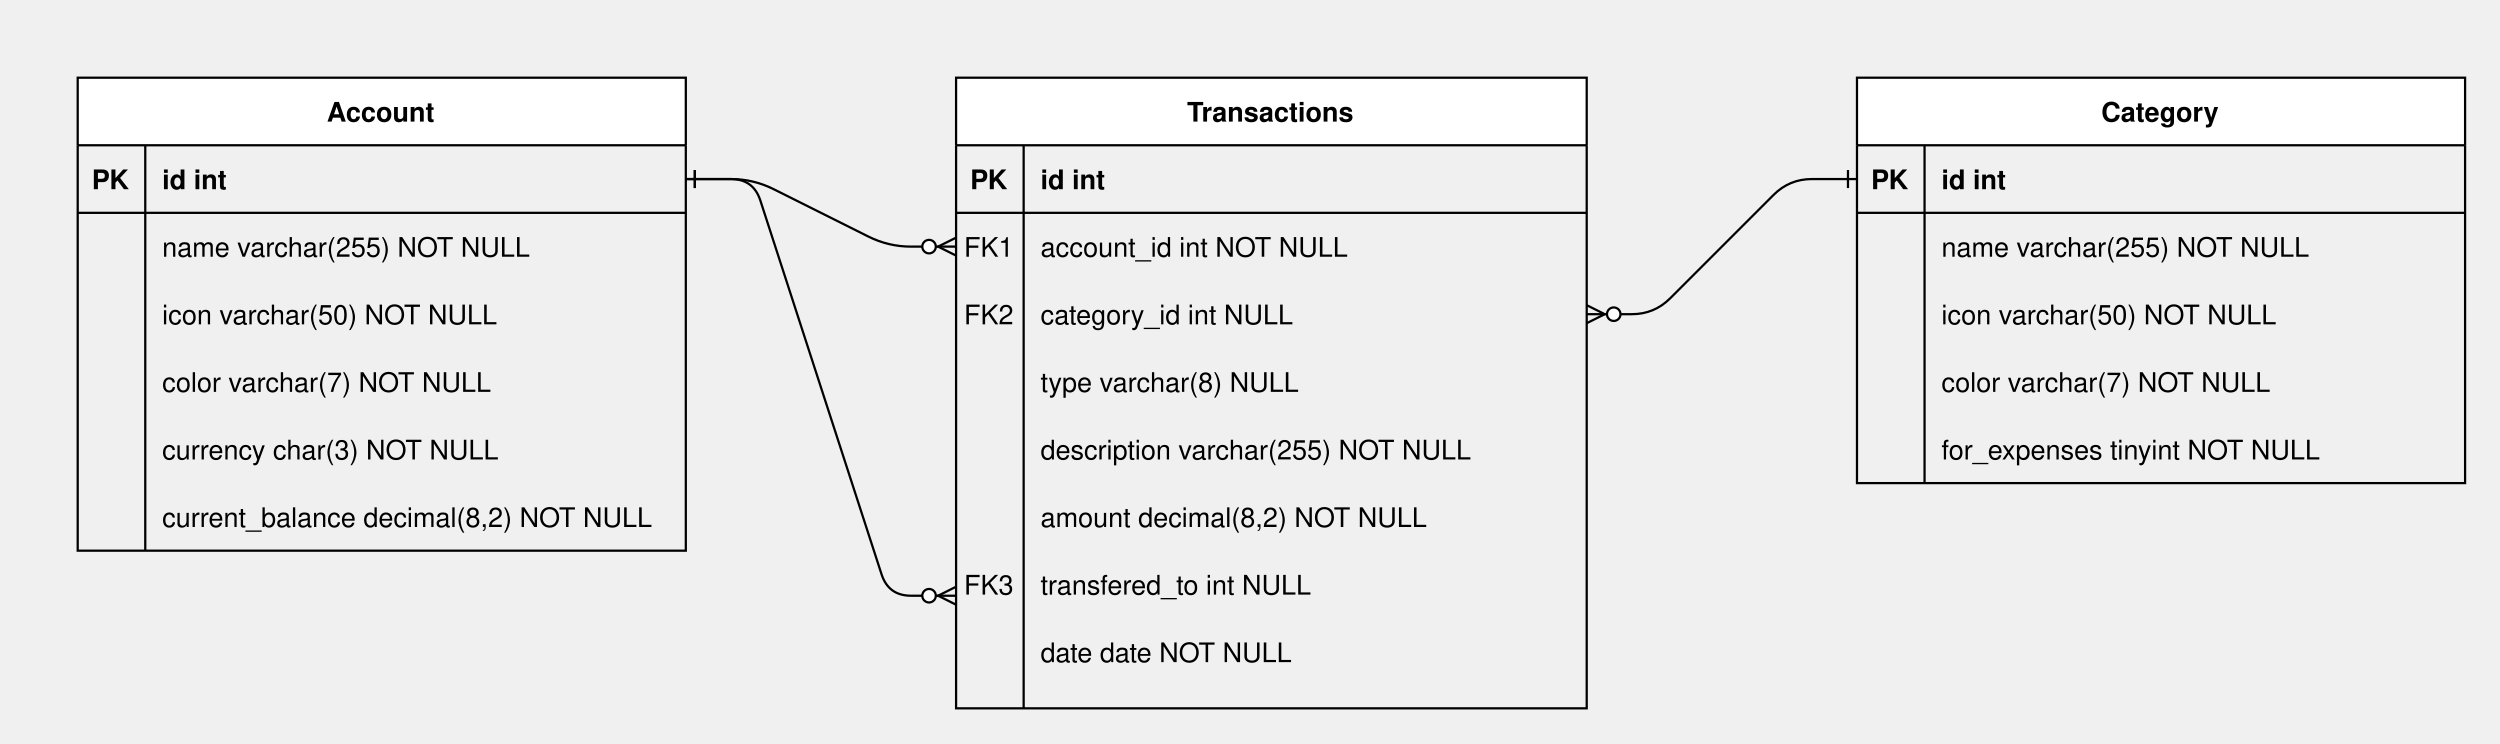
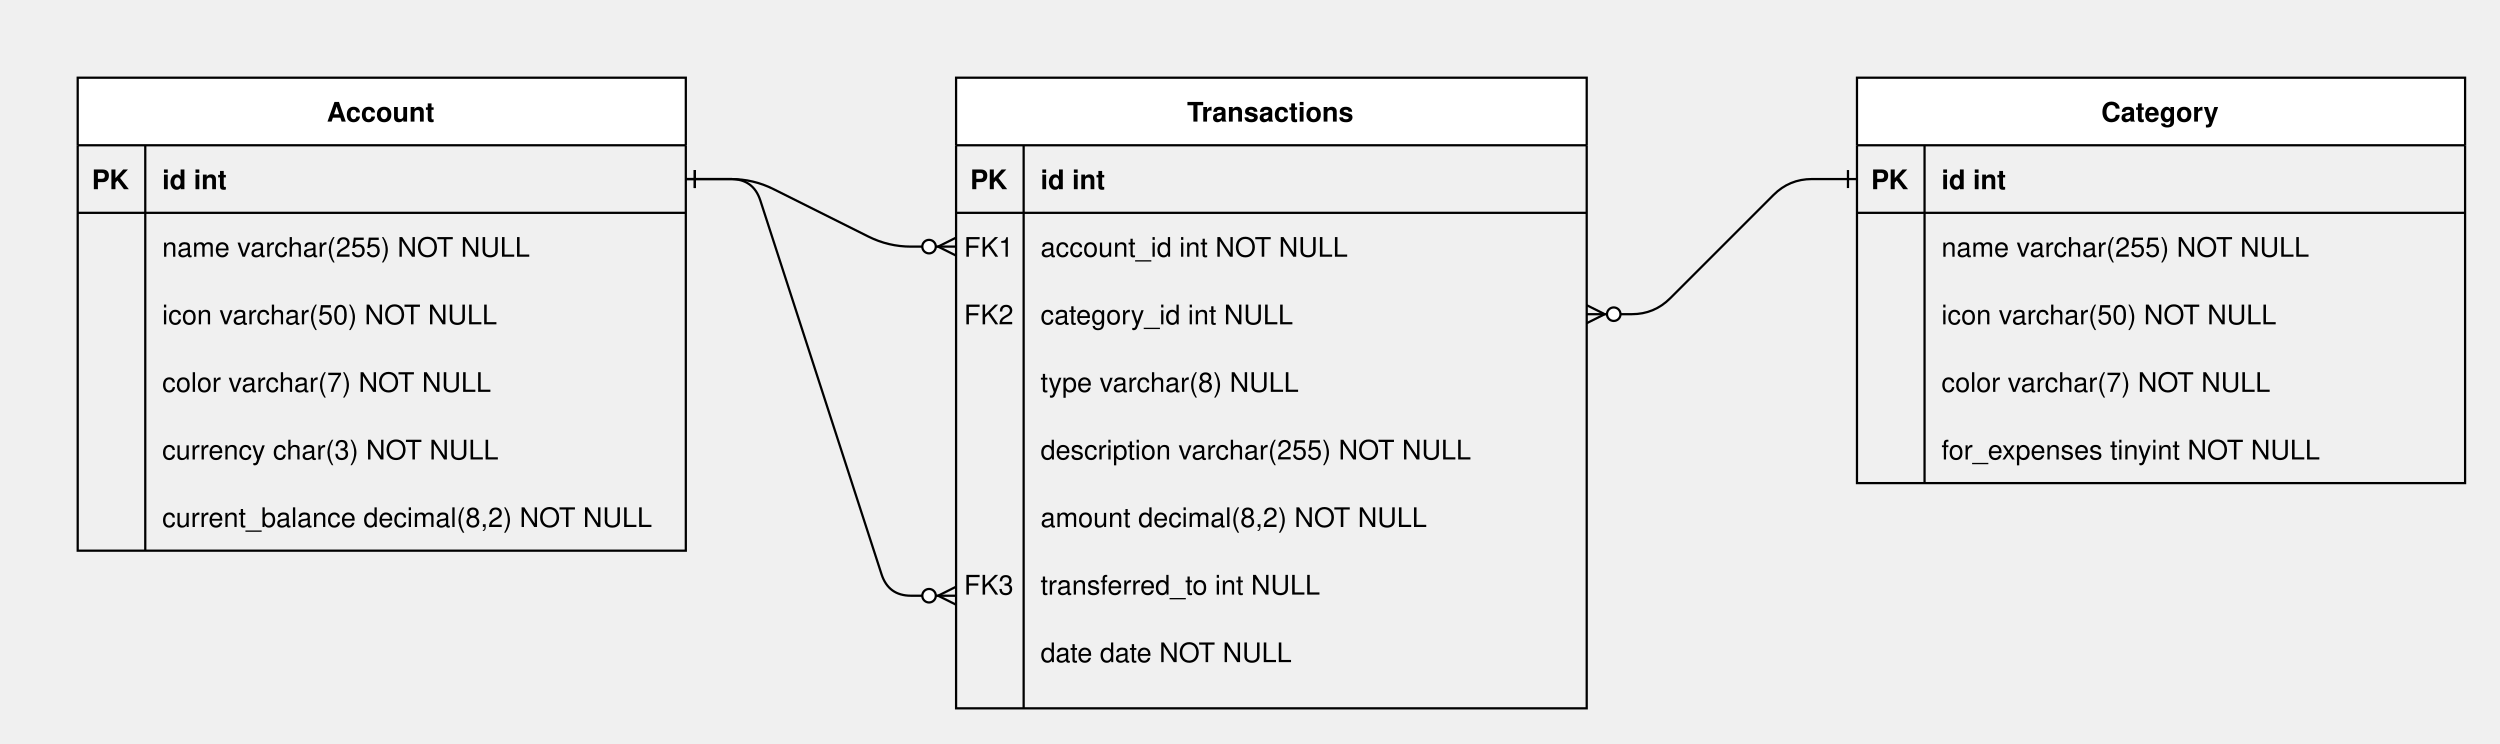
<svg xmlns="http://www.w3.org/2000/svg" style="background-color: rgb(255, 255, 255);" version="1.1" width="1110px" height="330px" viewBox="-0.5 -0.5 1110 330" content="&lt;mxfile host=&quot;app.diagrams.net&quot; modified=&quot;2021-09-03T01:08:41.990Z&quot; agent=&quot;5.0 (X11)&quot; etag=&quot;jmJhUvXO8G4dgFFdp3e8&quot; version=&quot;14.6.0&quot; type=&quot;google&quot; pages=&quot;2&quot;&gt;&lt;diagram id=&quot;R2lEEEUBdFMjLlhIrx00&quot; name=&quot;design&quot;&gt;7Vrrj6M2EP9rkNpKiXgEwn7cvNqr9qqrrtLdfXTAgBuCU+Nkyf31HQebR0got82L9qSV1h7bY3sevxkP0azpOvuZoU30nvo41kzdzzRrppmmoes6/BOUfU6xR5IQMuLLSSXhI/mK1UpJ3RIfp7WJnNKYk02d6NEkwR6v0RBj9LU+LaBxfdcNCnGD8NFDcZP6ifg8yqmuOS7pv2ASRnJn27XygTVSc+VF0gj59LVGwhlf0ITLE37AbI0SnHAYeY/YCjPNnkeci4s+a+YC/gIxexhSGsYYbUg69OgayF4KUxYBWpNYSLnCaCIZwXbWXLOmjFKet9bZFMdCVUoL+ZkWZ0YLMTDBt8MCZL1Ms0/Zr+9Gu4m9Cra//5a9DownKQu+V/LFPohbdinjEQ1pguJ5SZ0wuk18LNjq0CvnvFC6AaIBxD8x53tpO2jLKZAivo7lKM4I/yyXi/YX0R7asjfLKkOzveoknO0/KwaiU1kluuWyQ69c5z8LqxO32eAkpyxIHMtxqXi/YXSlXCUppVvm4RZhOtIbEAsxb5k3LrQPTorpGsN5YR3DMeJkVz8HkrYYFvNKFUNDavkbNK5MfYfirdxKM50YzjtJNyip2YLz11ZY52SJvFV40PrAozFlB/PXWbj8wXDAgIAjnEU3npyibVr2j+V6aIXifwS3EY6YiOsaw+HwJ7U1XCXfPZ940ihf0BKgrGZIKCYhqHTmga7AqazJDjNOACue5cCa+H5uszglX9HywE+ofUOJ9HN7otmzYk/BAGfaCSCTi0uwqJpIi3M1FS3Z60PDtSQ4SSwejPJuZ1OQzD+I25Sc1QrJdVRfT4MgBfs8NqTigG+3Leesaflkp3T77HlgSbyi+cpgQ/EVZQfgtNPc/GDECoLA9DxhtpzRFa6M+M7SsZ02lTa8+6ySHFevydJU4fO1jD2GsoioEndUVL24A4+7CPkPhpIUeZzQpCeCHo0eTdCGcULSdwiWZQBbxtRbXTOCuX2IYMaoiwfcLKgREdPQ2UDWyfn6Gd7aHXoA8W3s2HWnvkh4G5inmF4/vKlA2qNkuZIff6mlx3dPlrtCzbmwcaNs+XxKc6NsuUCWJTsBKv+9pDl3sjZUGdmuexVUcWpcBzfDFbdLPHuXeLBRT5I58yiZKxK3+yVz98ndJHar9rdh95sLHVfPE596kSfeEbvJ/xG6cx9rq3dYR/UO4zLIbZ9ien3cfuqC2/MMEqm0r8D9AK9wq3/AXU+6i4L1AwC3+ojz4Mjdqcb1/YV/dUC3/gHQdccdXyj5Ht8KtZULVIzrUC0N8q9yjw3H7r3h2GwWRaeI45BK3o8kvYeLZeql2ocCUnsh6K1fYy8Yyrq+Qf51Aek0YjlHL1zryGjy88tFpd00+BjHH5iOGeUXbDC6FBxaTTj8XuG6boWr/Zk00Ieq0HzZV5JRN7TBBd5J0C1/wJJPL390ZM3/Bg==&lt;/diagram&gt;&lt;diagram id=&quot;6vWGjKahF-KXlr5jY-bX&quot; name=&quot;storage&quot;&gt;7Vxtb6M4EP41kXY/9MRLIOnHJk23UrO3VbertvslcsFJrCOYM26b9NefDSZATBLChhcdSFGLh8HgeZ4ZM4Ohp49X628EeMvv2IZOT1PsdU+/7mmaqql99o9LNqHENMxQsCDIFkqx4Cf6hEKoCOkbsqGfUqQYOxR5aaGFXRdaNCUDhOCPtNocO+mzemABJcFPCziy9AnZdCmkqnkZ77iFaLEUpx5qg3DHCkTKYiT+Etj4IyHSJz19TDCm4dZqPYYON15kF2f28eoPxi9P098X2L76bc4m7xdhZzenHLIdAoEuLdw1NMk/6NfTCpP5s7u+vHH/1X6IQ5R34LwJe4mx0k1kQGgze4omOz+imwfoAIqwO4n3jKBrX3G0mNLk4RMS/Ii/A5dxZuRTQGi8D7tC/Qaxy9Ov1UhFtBXWDq+Bn3gHwyMGEHo+fiMWPDBqTRdEBGQB6QFFcwsz8w+IV5CSDTvuI0EkRZhwmeDQVkgCS72nhwEEoxfbDrfnuMeIDVBThPfpfdGP8L1BRMWoi3Ck4qgk9jsd9Xc6Mnc7Ci0hdcQ2EgOPRQG1TqCZ2kiasdOQzbPYGTRe+J6/jKh5vU5qXm+i1hrR58R24ijWig/ijc35KT26/bzT723lxXy+fbSW3+50c3ahmjkpfVkvpYdKmomqaRSktJnuSFN2OiqZ0ppE6UcCXB9YnLK+RG82eXh8k4LXgMgBF8VsqXOCsPmPAuRCIvhoYccBno8C9VCyRI49BRv8RqOOotZojtbQfggnS67L3GDKOvMF++as88i5+G7goIXLti1GPn7GEYE+u5Yp8KnQEKODhMJ1AcbKBNsTidQoEiUIyEgiE3ArzOJaCtxTkdSPB6cIPTZ4ioDzwG5UgLsIgEzjxI1tE+w9Rm7IBR7nICSTd2a4LSIsDI2xgzncbhisArVgcMaI/dhwxzyqGOwCxqytxm324+qEjhnVKAEoAAQy9D4gR3BEsSfO48B5dBlEGJNvv2JK8eoUrPc7gYy1wFbPCa1eFrJ9Cdn7u1OwxcwmcyeYUZbItqEb+im/TwUx3hlQZtp/a/NdMHa9szge+tHgrldpf0OyP1Nnx4iI3CwUopgY6o58D1jIXUzDI80dmIwyYFr39rqNUSVsZpsDolJiQDTrDogDCdmbO/UUcCvyxeIAHM/YKo2AQ8ngwLLwm0tncSRU/v7xyP/+mk4bCMXRsHh2rJoSBi+7MFhOGLysOwxGtclUHDwJ3cbHweNpfqVxUJUrQBagcIHJJhUJWxcD9+DUlBgYxbwEblfhBLYXprZXOIwcBY5BVoFDLQ3ErsJRfCY7vcSRBW55Dtq6GofWsCKH1lU5TgPqwNzWrxS4rs5RVljMKnRUGxblSkcDnfEP7N+wOocmFzpcsIKBhFhLQL5ohvG1xbWOfYDVEAwznx/LGTFiBk7gZygtga/ALf8wfcu/vZNPoqlViWZGth0YNoZz0KGZF81+3WjKObj1RtgQLX7RAZp6h2ZeNAd1oykn4yGadPYKHOBafNK0oYVWwPnCZtWx1mGbE1tdqXsWVeVccCzKnHtxa3u9bJhnRVBW8qCeY0XQwcV07cwMc4N9wAUaUTDLvj45M/z/FMwOsLmWXDH7euRcsXUFs5OAakqOqHZPxMsKi1UWzLJzjBxvgtTvjH9g//oeiGfbW07RW1swOwmwpgTDyD+6ilmhm/7BTlpee8ks4yF5VzMrjmf9RTM5h5tjMoNrD7o+S4M1hSJ305oFmOfAtPbSWcZTPbrxkpPm8GsHpPzOVR7nLGtZWTaQcgpoAxpUPsN/nUfmAVLPShuqvQuSU0LKX4OcQwLtGcW9VqzsPAeUVS71zH4uIWeANvQtgjz+RmsrE5NzxNqsSbNSF9XlTBOswhW83XOmgs5a+4MmXc4+b+70BmJWGiT94/Gz0oKOnmORdR3fuBDfqlB7tXyrougK3nI/q6KnuaMOin6DYpeExg67Cn+DgjXjDwuF6vHnmfTJfw==&lt;/diagram&gt;&lt;/mxfile&gt;">
  <defs>
    <clipPath id="mx-clip-424-64-30-30-0">
      <rect x="424" y="64" width="30" height="30" />
    </clipPath>
    <clipPath id="mx-clip-460-64-244-30-0">
      <rect x="460" y="64" width="244" height="30" />
    </clipPath>
    <clipPath id="mx-clip-424-94-30-30-0">
      <rect x="424" y="94" width="30" height="30" />
    </clipPath>
    <clipPath id="mx-clip-460-94-244-30-0">
      <rect x="460" y="94" width="244" height="30" />
    </clipPath>
    <clipPath id="mx-clip-424-124-30-30-0">
      <rect x="424" y="124" width="30" height="30" />
    </clipPath>
    <clipPath id="mx-clip-460-124-244-30-0">
      <rect x="460" y="124" width="244" height="30" />
    </clipPath>
    <clipPath id="mx-clip-34-64-30-30-0">
      <rect x="34" y="64" width="30" height="30" />
    </clipPath>
    <clipPath id="mx-clip-70-64-234-30-0">
      <rect x="70" y="64" width="234" height="30" />
    </clipPath>
    <clipPath id="mx-clip-70-94-234-30-0">
      <rect x="70" y="94" width="234" height="30" />
    </clipPath>
    <clipPath id="mx-clip-70-124-214-30-0">
      <rect x="70" y="124" width="214" height="30" />
    </clipPath>
    <clipPath id="mx-clip-70-154-214-30-0">
      <rect x="70" y="154" width="214" height="30" />
    </clipPath>
    <clipPath id="mx-clip-70-184-214-30-0">
      <rect x="70" y="184" width="214" height="30" />
    </clipPath>
    <clipPath id="mx-clip-70-214-234-30-0">
      <rect x="70" y="214" width="234" height="30" />
    </clipPath>
    <clipPath id="mx-clip-824-64-30-30-0">
      <rect x="824" y="64" width="30" height="30" />
    </clipPath>
    <clipPath id="mx-clip-860-64-234-30-0">
      <rect x="860" y="64" width="234" height="30" />
    </clipPath>
    <clipPath id="mx-clip-860-94-234-30-0">
      <rect x="860" y="94" width="234" height="30" />
    </clipPath>
    <clipPath id="mx-clip-860-124-214-30-0">
      <rect x="860" y="124" width="214" height="30" />
    </clipPath>
    <clipPath id="mx-clip-860-154-214-30-0">
      <rect x="860" y="154" width="214" height="30" />
    </clipPath>
    <clipPath id="mx-clip-860-184-214-30-0">
      <rect x="860" y="184" width="214" height="30" />
    </clipPath>
    <clipPath id="mx-clip-460-154-244-30-0">
      <rect x="460" y="154" width="244" height="30" />
    </clipPath>
    <clipPath id="mx-clip-460-274-234-30-0">
      <rect x="460" y="274" width="234" height="30" />
    </clipPath>
    <clipPath id="mx-clip-460-244-244-30-0">
      <rect x="460" y="244" width="244" height="30" />
    </clipPath>
    <clipPath id="mx-clip-460-184-234-30-0">
      <rect x="460" y="184" width="234" height="30" />
    </clipPath>
    <clipPath id="mx-clip-460-214-234-30-0">
      <rect x="460" y="214" width="234" height="30" />
    </clipPath>
    <clipPath id="mx-clip-424-244-30-30-0">
      <rect x="424" y="244" width="30" height="30" />
    </clipPath>
  </defs>
  <g>
    <path d="M 304 79 L 324 79 Q 334 79 342.94 83.47 L 385.06 104.53 Q 394 109 404 109 L 424 109" fill="none" stroke="#000000" stroke-miterlimit="10" pointer-events="stroke" />
    <path d="M 308 75 L 308 83" fill="none" stroke="#000000" stroke-miterlimit="10" pointer-events="all" />
    <ellipse cx="412" cy="109" rx="3" ry="3" fill="#ffffff" stroke="#000000" pointer-events="all" />
    <path d="M 424 105 L 416 109 L 424 113" fill="none" stroke="#000000" stroke-miterlimit="10" pointer-events="all" />
    <path d="M 824 79 L 804 79 Q 794 79 786.93 86.07 L 741.07 131.93 Q 734 139 724 139 L 704 139" fill="none" stroke="#000000" stroke-miterlimit="10" pointer-events="stroke" />
    <path d="M 820 83 L 820 75" fill="none" stroke="#000000" stroke-miterlimit="10" pointer-events="all" />
    <ellipse cx="716" cy="139" rx="3" ry="3" fill="#ffffff" stroke="#000000" pointer-events="all" />
    <path d="M 704 143 L 712 139 L 704 135" fill="none" stroke="#000000" stroke-miterlimit="10" pointer-events="all" />
    <path d="M 424 64 L 424 34 L 704 34 L 704 64" fill="#ffffff" stroke="#000000" stroke-miterlimit="10" pointer-events="all" />
    <path d="M 424 64 L 424 314 L 704 314 L 704 64" fill="none" stroke="#000000" stroke-miterlimit="10" pointer-events="none" />
    <path d="M 424 64 L 704 64" fill="none" stroke="#000000" stroke-miterlimit="10" pointer-events="none" />
    <path d="M 454 64 L 454 314" fill="none" stroke="#000000" stroke-miterlimit="10" pointer-events="none" />
    <g fill="#000000" font-family="Helvetica" font-weight="bold" pointer-events="none" text-anchor="middle" font-size="12px">
      <text x="563.5" y="53.5">Transactions</text>
    </g>
    <path d="M 424 64 M 704 64 M 704 94 L 424 94" fill="none" stroke="#000000" stroke-miterlimit="10" pointer-events="none" />
    <path d="M 424 64 M 454 64 M 454 94 M 424 94" fill="none" stroke="#000000" stroke-miterlimit="10" pointer-events="none" />
    <g fill="#000000" font-family="Helvetica" font-weight="bold" pointer-events="none" clip-path="url(#mx-clip-424-64-30-30-0)" text-anchor="middle" font-size="12px">
      <text x="438.5" y="83.5">PK</text>
    </g>
    <path d="M 454 64 M 704 64 M 704 94 M 454 94" fill="none" stroke="#000000" stroke-miterlimit="10" pointer-events="none" />
    <g fill="#000000" font-family="Helvetica" font-weight="bold" text-decoration="underline" pointer-events="none" clip-path="url(#mx-clip-460-64-244-30-0)" font-size="12px">
      <text x="461.5" y="83.5">id int</text>
    </g>
    <path d="M 424 94 M 704 94 M 704 124 M 424 124" fill="none" stroke="#000000" stroke-miterlimit="10" pointer-events="none" />
    <path d="M 424 94 M 454 94 M 454 124 M 424 124" fill="none" stroke="#000000" stroke-miterlimit="10" pointer-events="none" />
    <g fill="#000000" font-family="Helvetica" pointer-events="none" clip-path="url(#mx-clip-424-94-30-30-0)" text-anchor="middle" font-size="12px">
      <text x="438.5" y="113.5">FK1</text>
    </g>
    <path d="M 454 94 M 704 94 M 704 124 M 454 124" fill="none" stroke="#000000" stroke-miterlimit="10" pointer-events="none" />
    <g fill="#000000" font-family="Helvetica" pointer-events="none" clip-path="url(#mx-clip-460-94-244-30-0)" font-size="12px">
      <text x="461.5" y="113.5">account_id int NOT NULL</text>
    </g>
    <path d="M 424 124 M 704 124 M 704 154 M 424 154" fill="none" stroke="#000000" stroke-miterlimit="10" pointer-events="none" />
    <path d="M 424 124 M 454 124 M 454 154 M 424 154" fill="none" stroke="#000000" stroke-miterlimit="10" pointer-events="none" />
    <g fill="#000000" font-family="Helvetica" pointer-events="none" clip-path="url(#mx-clip-424-124-30-30-0)" text-anchor="middle" font-size="12px">
      <text x="438.5" y="143.5">FK2</text>
    </g>
    <path d="M 454 124 M 704 124 M 704 154 M 454 154" fill="none" stroke="#000000" stroke-miterlimit="10" pointer-events="none" />
    <g fill="#000000" font-family="Helvetica" pointer-events="none" clip-path="url(#mx-clip-460-124-244-30-0)" font-size="12px">
      <text x="461.5" y="143.5">category_id int NULL</text>
    </g>
    <path d="M 34 64 L 34 34 L 304 34 L 304 64" fill="#ffffff" stroke="#000000" stroke-miterlimit="10" pointer-events="none" />
    <path d="M 34 64 L 34 244 L 304 244 L 304 64" fill="none" stroke="#000000" stroke-miterlimit="10" pointer-events="none" />
    <path d="M 34 64 L 304 64" fill="none" stroke="#000000" stroke-miterlimit="10" pointer-events="none" />
    <path d="M 64 64 L 64 244" fill="none" stroke="#000000" stroke-miterlimit="10" pointer-events="none" />
    <g fill="#000000" font-family="Helvetica" font-weight="bold" pointer-events="none" text-anchor="middle" font-size="12px">
      <text x="168.5" y="53.5">Account</text>
    </g>
    <path d="M 34 64 M 304 64 M 304 94 L 34 94" fill="none" stroke="#000000" stroke-miterlimit="10" pointer-events="none" />
    <path d="M 34 64 M 64 64 M 64 94 M 34 94" fill="none" stroke="#000000" stroke-miterlimit="10" pointer-events="none" />
    <g fill="#000000" font-family="Helvetica" font-weight="bold" pointer-events="none" clip-path="url(#mx-clip-34-64-30-30-0)" text-anchor="middle" font-size="12px">
      <text x="48.5" y="83.5">PK</text>
    </g>
    <path d="M 64 64 M 304 64 M 304 94 M 64 94" fill="none" stroke="#000000" stroke-miterlimit="10" pointer-events="none" />
    <g fill="#000000" font-family="Helvetica" font-weight="bold" text-decoration="underline" pointer-events="none" clip-path="url(#mx-clip-70-64-234-30-0)" font-size="12px">
      <text x="71.5" y="83.5">id int</text>
    </g>
    <path d="M 34 94 M 304 94 M 304 124 M 34 124" fill="none" stroke="#000000" stroke-miterlimit="10" pointer-events="none" />
    <path d="M 34 94 M 64 94 M 64 124 M 34 124" fill="none" stroke="#000000" stroke-miterlimit="10" pointer-events="none" />
    <path d="M 64 94 M 304 94 M 304 124 M 64 124" fill="none" stroke="#000000" stroke-miterlimit="10" pointer-events="none" />
    <g fill="#000000" font-family="Helvetica" pointer-events="none" clip-path="url(#mx-clip-70-94-234-30-0)" font-size="12px">
      <text x="71.5" y="113.5">name varchar(255) NOT NULL</text>
    </g>
    <path d="M 64 124 M 284 124 M 284 154 M 64 154" fill="none" stroke="#000000" stroke-miterlimit="10" pointer-events="none" />
    <g fill="#000000" font-family="Helvetica" pointer-events="none" clip-path="url(#mx-clip-70-124-214-30-0)" font-size="12px">
      <text x="71.5" y="143.5">icon varchar(50) NOT NULL</text>
    </g>
    <path d="M 64 154 M 284 154 M 284 184 M 64 184" fill="none" stroke="#000000" stroke-miterlimit="10" pointer-events="none" />
    <g fill="#000000" font-family="Helvetica" pointer-events="none" clip-path="url(#mx-clip-70-154-214-30-0)" font-size="12px">
      <text x="71.5" y="173.5">color varchar(7) NOT NULL</text>
    </g>
    <path d="M 64 184 M 284 184 M 284 214 M 64 214" fill="none" stroke="#000000" stroke-miterlimit="10" pointer-events="none" />
    <g fill="#000000" font-family="Helvetica" pointer-events="none" clip-path="url(#mx-clip-70-184-214-30-0)" font-size="12px">
      <text x="71.5" y="203.5">currency char(3) NOT NULL</text>
    </g>
    <path d="M 64 214 M 304 214 M 304 244 M 64 244" fill="none" stroke="#000000" stroke-miterlimit="10" pointer-events="none" />
    <g fill="#000000" font-family="Helvetica" pointer-events="none" clip-path="url(#mx-clip-70-214-234-30-0)" font-size="12px">
      <text x="71.5" y="233.5">current_balance decimal(8,2) NOT NULL</text>
    </g>
    <path d="M 824 64 L 824 34 L 1094 34 L 1094 64" fill="#ffffff" stroke="#000000" stroke-miterlimit="10" pointer-events="none" />
    <path d="M 824 64 L 824 214 L 1094 214 L 1094 64" fill="none" stroke="#000000" stroke-miterlimit="10" pointer-events="none" />
    <path d="M 824 64 L 1094 64" fill="none" stroke="#000000" stroke-miterlimit="10" pointer-events="none" />
    <path d="M 854 64 L 854 214" fill="none" stroke="#000000" stroke-miterlimit="10" pointer-events="none" />
    <g fill="#000000" font-family="Helvetica" font-weight="bold" pointer-events="none" text-anchor="middle" font-size="12px">
      <text x="958.5" y="53.5">Category</text>
    </g>
    <path d="M 824 64 M 1094 64 M 1094 94 L 824 94" fill="none" stroke="#000000" stroke-miterlimit="10" pointer-events="none" />
    <path d="M 824 64 M 854 64 M 854 94 M 824 94" fill="none" stroke="#000000" stroke-miterlimit="10" pointer-events="none" />
    <g fill="#000000" font-family="Helvetica" font-weight="bold" pointer-events="none" clip-path="url(#mx-clip-824-64-30-30-0)" text-anchor="middle" font-size="12px">
      <text x="838.5" y="83.5">PK</text>
    </g>
    <path d="M 854 64 M 1094 64 M 1094 94 M 854 94" fill="none" stroke="#000000" stroke-miterlimit="10" pointer-events="none" />
    <g fill="#000000" font-family="Helvetica" font-weight="bold" text-decoration="underline" pointer-events="none" clip-path="url(#mx-clip-860-64-234-30-0)" font-size="12px">
      <text x="861.5" y="83.5">id int</text>
    </g>
    <path d="M 824 94 M 1094 94 M 1094 124 M 824 124" fill="none" stroke="#000000" stroke-miterlimit="10" pointer-events="none" />
    <path d="M 824 94 M 854 94 M 854 124 M 824 124" fill="none" stroke="#000000" stroke-miterlimit="10" pointer-events="none" />
    <path d="M 854 94 M 1094 94 M 1094 124 M 854 124" fill="none" stroke="#000000" stroke-miterlimit="10" pointer-events="none" />
    <g fill="#000000" font-family="Helvetica" pointer-events="none" clip-path="url(#mx-clip-860-94-234-30-0)" font-size="12px">
      <text x="861.5" y="113.5">name varchar(255) NOT NULL</text>
    </g>
    <path d="M 854 124 M 1074 124 M 1074 154 M 854 154" fill="none" stroke="#000000" stroke-miterlimit="10" pointer-events="none" />
    <g fill="#000000" font-family="Helvetica" pointer-events="none" clip-path="url(#mx-clip-860-124-214-30-0)" font-size="12px">
      <text x="861.5" y="143.5">icon varchar(50) NOT NULL</text>
    </g>
    <path d="M 854 154 M 1074 154 M 1074 184 M 854 184" fill="none" stroke="#000000" stroke-miterlimit="10" pointer-events="none" />
    <g fill="#000000" font-family="Helvetica" pointer-events="none" clip-path="url(#mx-clip-860-154-214-30-0)" font-size="12px">
      <text x="861.5" y="173.5">color varchar(7) NOT NULL</text>
    </g>
    <path d="M 854 184 M 1074 184 M 1074 214 M 854 214" fill="none" stroke="#000000" stroke-miterlimit="10" pointer-events="none" />
    <g fill="#000000" font-family="Helvetica" pointer-events="none" clip-path="url(#mx-clip-860-184-214-30-0)" font-size="12px">
      <text x="861.5" y="203.5">for_expenses tinyint NOT NULL</text>
    </g>
    <path d="M 454 154 M 704 154 M 704 184 M 454 184" fill="none" stroke="#000000" stroke-miterlimit="10" pointer-events="none" />
    <g fill="#000000" font-family="Helvetica" pointer-events="none" clip-path="url(#mx-clip-460-154-244-30-0)" font-size="12px">
      <text x="461.5" y="173.5">type varchar(8) NULL</text>
    </g>
    <path d="M 454 274 M 694 274 M 694 304 M 454 304" fill="none" stroke="#000000" stroke-miterlimit="10" pointer-events="none" />
    <g fill="#000000" font-family="Helvetica" pointer-events="none" clip-path="url(#mx-clip-460-274-234-30-0)" font-size="12px">
      <text x="461.5" y="293.5">date date NOT NULL</text>
    </g>
    <path d="M 454 244 M 704 244 M 704 274 M 454 274" fill="none" stroke="#000000" stroke-miterlimit="10" pointer-events="none" />
    <g fill="#000000" font-family="Helvetica" pointer-events="none" clip-path="url(#mx-clip-460-244-244-30-0)" font-size="12px">
-       <text x="461.5" y="263.5">transfered_to int NULL</text>
+       <text x="461.5" y="263.5">transferred_to int NULL</text>
    </g>
    <path d="M 454 184 M 694 184 M 694 214 M 454 214" fill="none" stroke="#000000" stroke-miterlimit="10" pointer-events="none" />
    <g fill="#000000" font-family="Helvetica" pointer-events="none" clip-path="url(#mx-clip-460-184-234-30-0)" font-size="12px">
      <text x="461.5" y="203.5">description varchar(255) NOT NULL</text>
    </g>
    <path d="M 454 214 M 694 214 M 694 244 M 454 244" fill="none" stroke="#000000" stroke-miterlimit="10" pointer-events="none" />
    <g fill="#000000" font-family="Helvetica" pointer-events="none" clip-path="url(#mx-clip-460-214-234-30-0)" font-size="12px">
      <text x="461.5" y="233.5">amount decimal(8,2) NOT NULL</text>
    </g>
    <path d="M 424 244 M 454 244 M 454 274 M 424 274" fill="none" stroke="#000000" stroke-miterlimit="10" pointer-events="none" />
    <g fill="#000000" font-family="Helvetica" pointer-events="none" clip-path="url(#mx-clip-424-244-30-30-0)" text-anchor="middle" font-size="12px">
      <text x="438.5" y="263.5">FK3</text>
    </g>
    <path d="M 304 79 L 324 79 Q 334 79 337.09 88.51 L 390.91 254.49 Q 394 264 404 264 L 424 264" fill="none" stroke="#000000" stroke-miterlimit="10" pointer-events="none" />
    <path d="M 308 75 L 308 83" fill="none" stroke="#000000" stroke-miterlimit="10" pointer-events="none" />
    <ellipse cx="412" cy="264" rx="3" ry="3" fill="#ffffff" stroke="#000000" pointer-events="none" />
    <path d="M 424 260 L 416 264 L 424 268" fill="none" stroke="#000000" stroke-miterlimit="10" pointer-events="none" />
  </g>
</svg>
